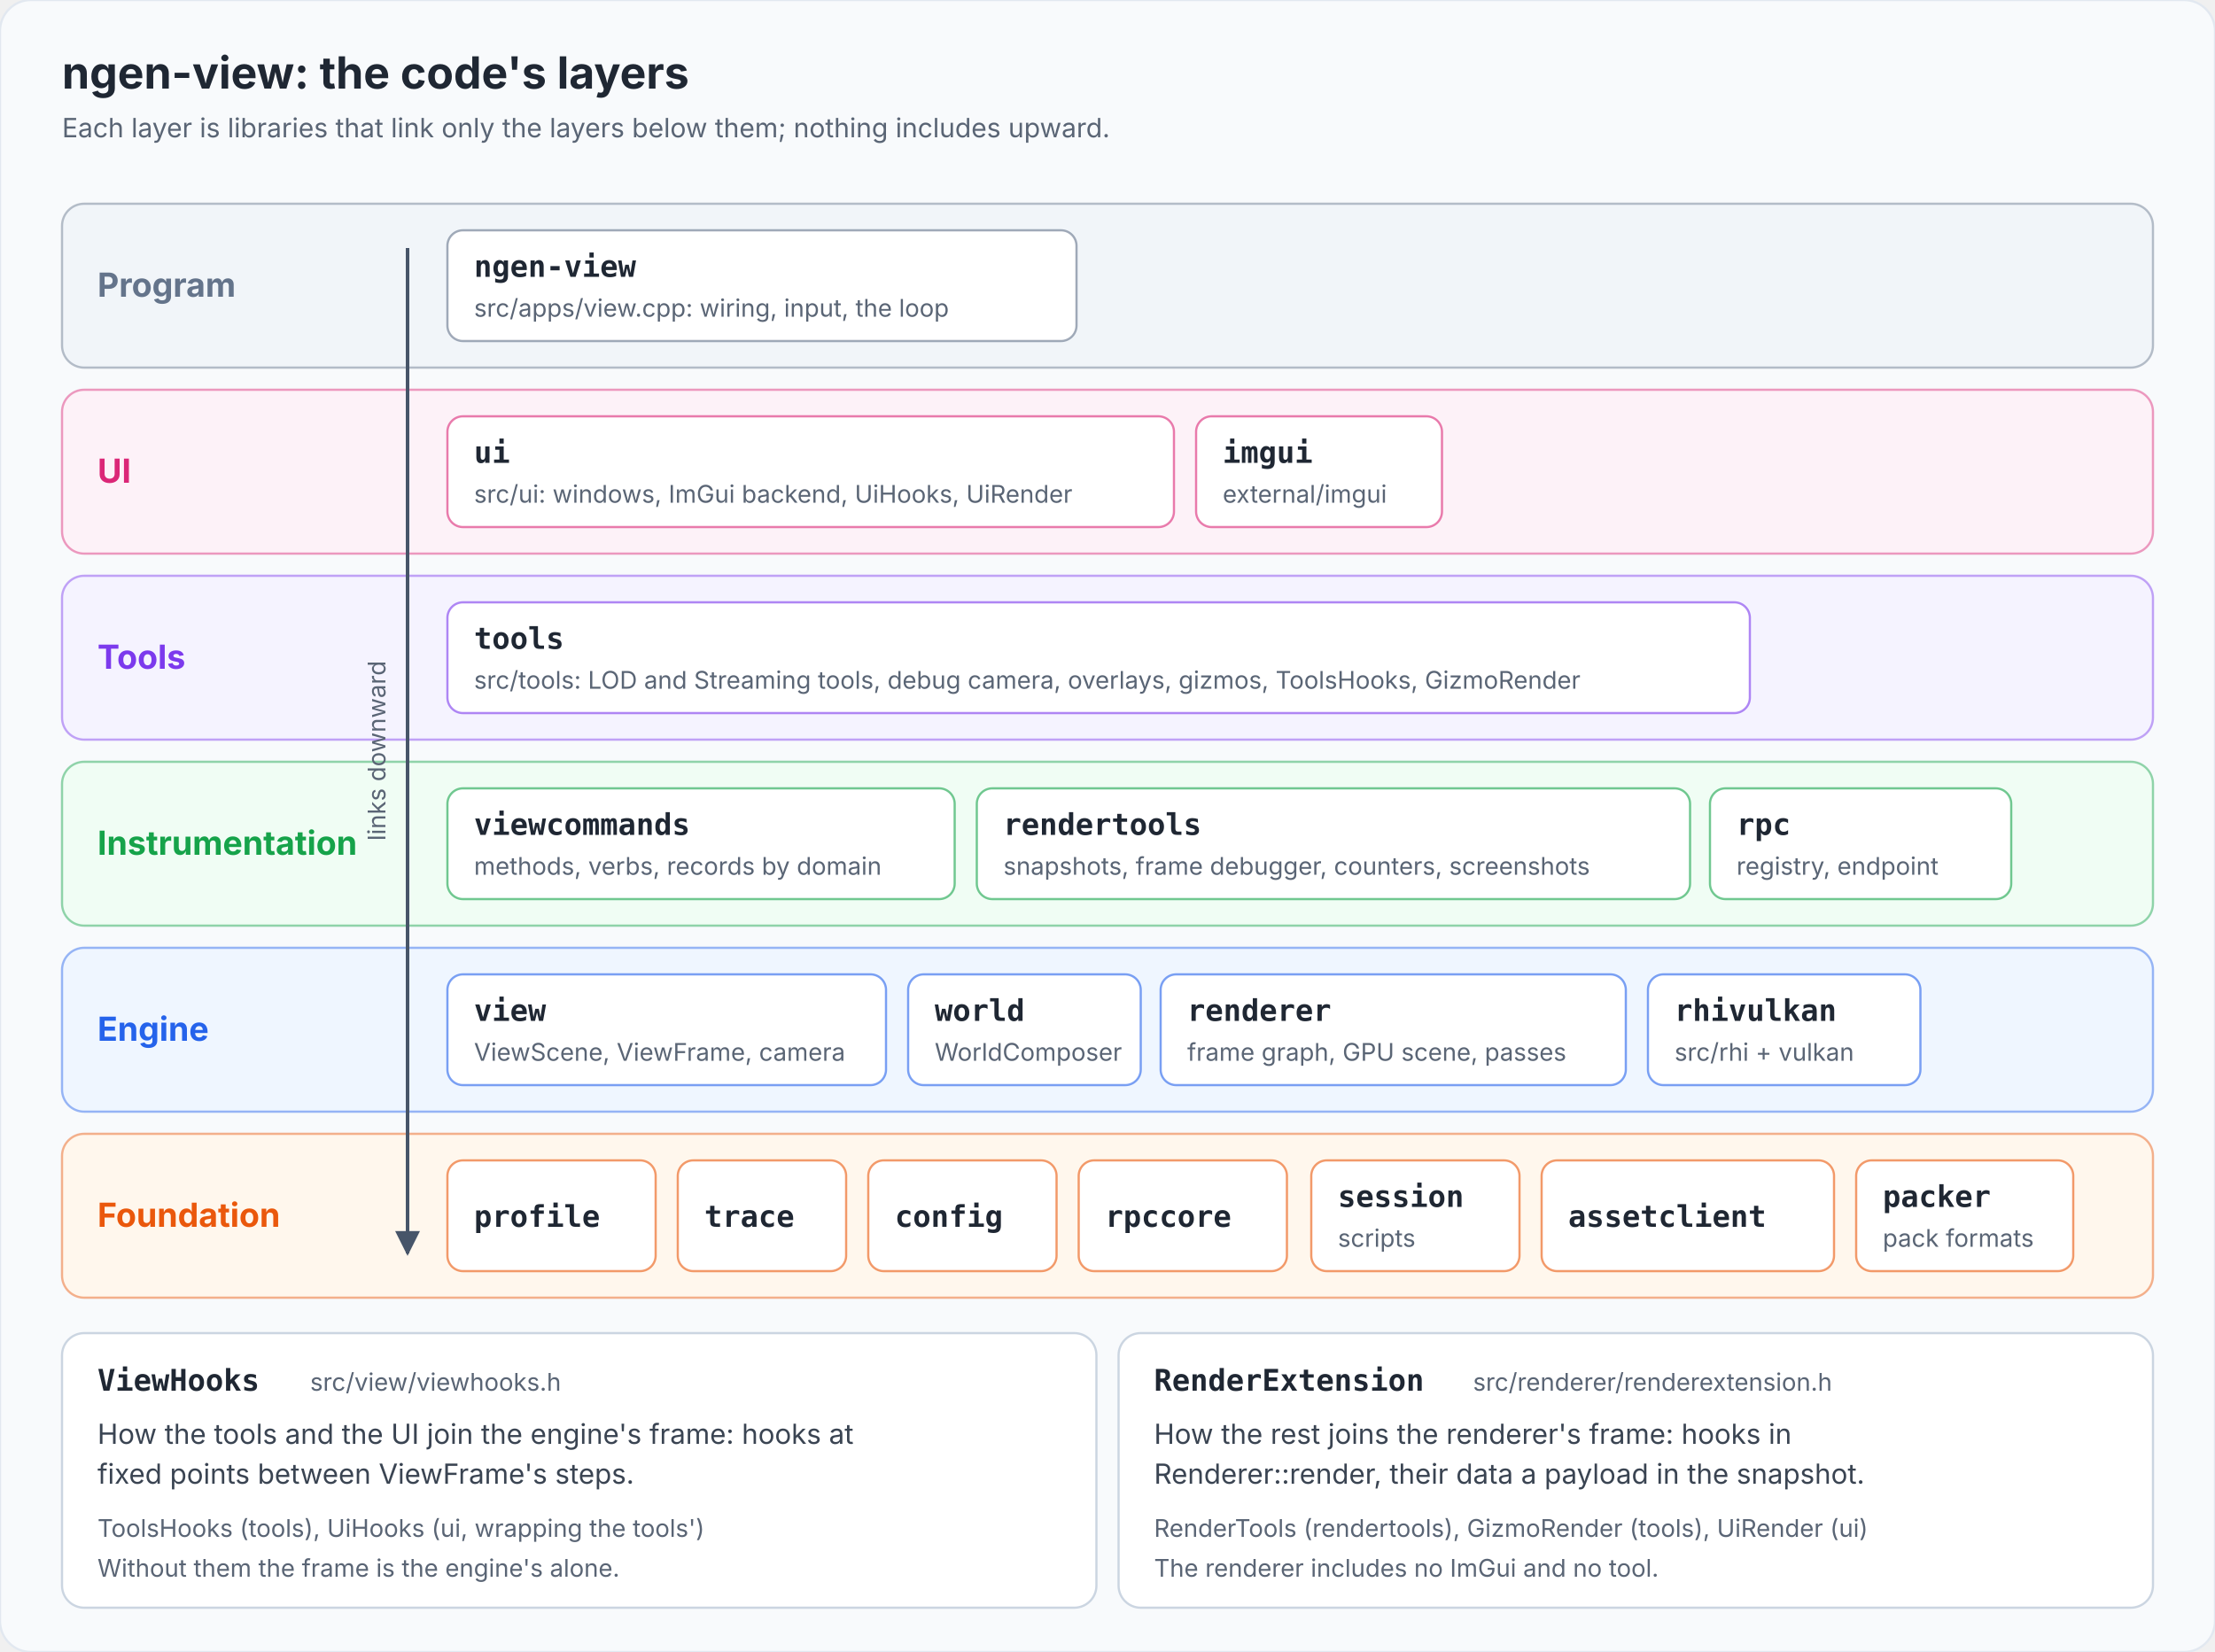
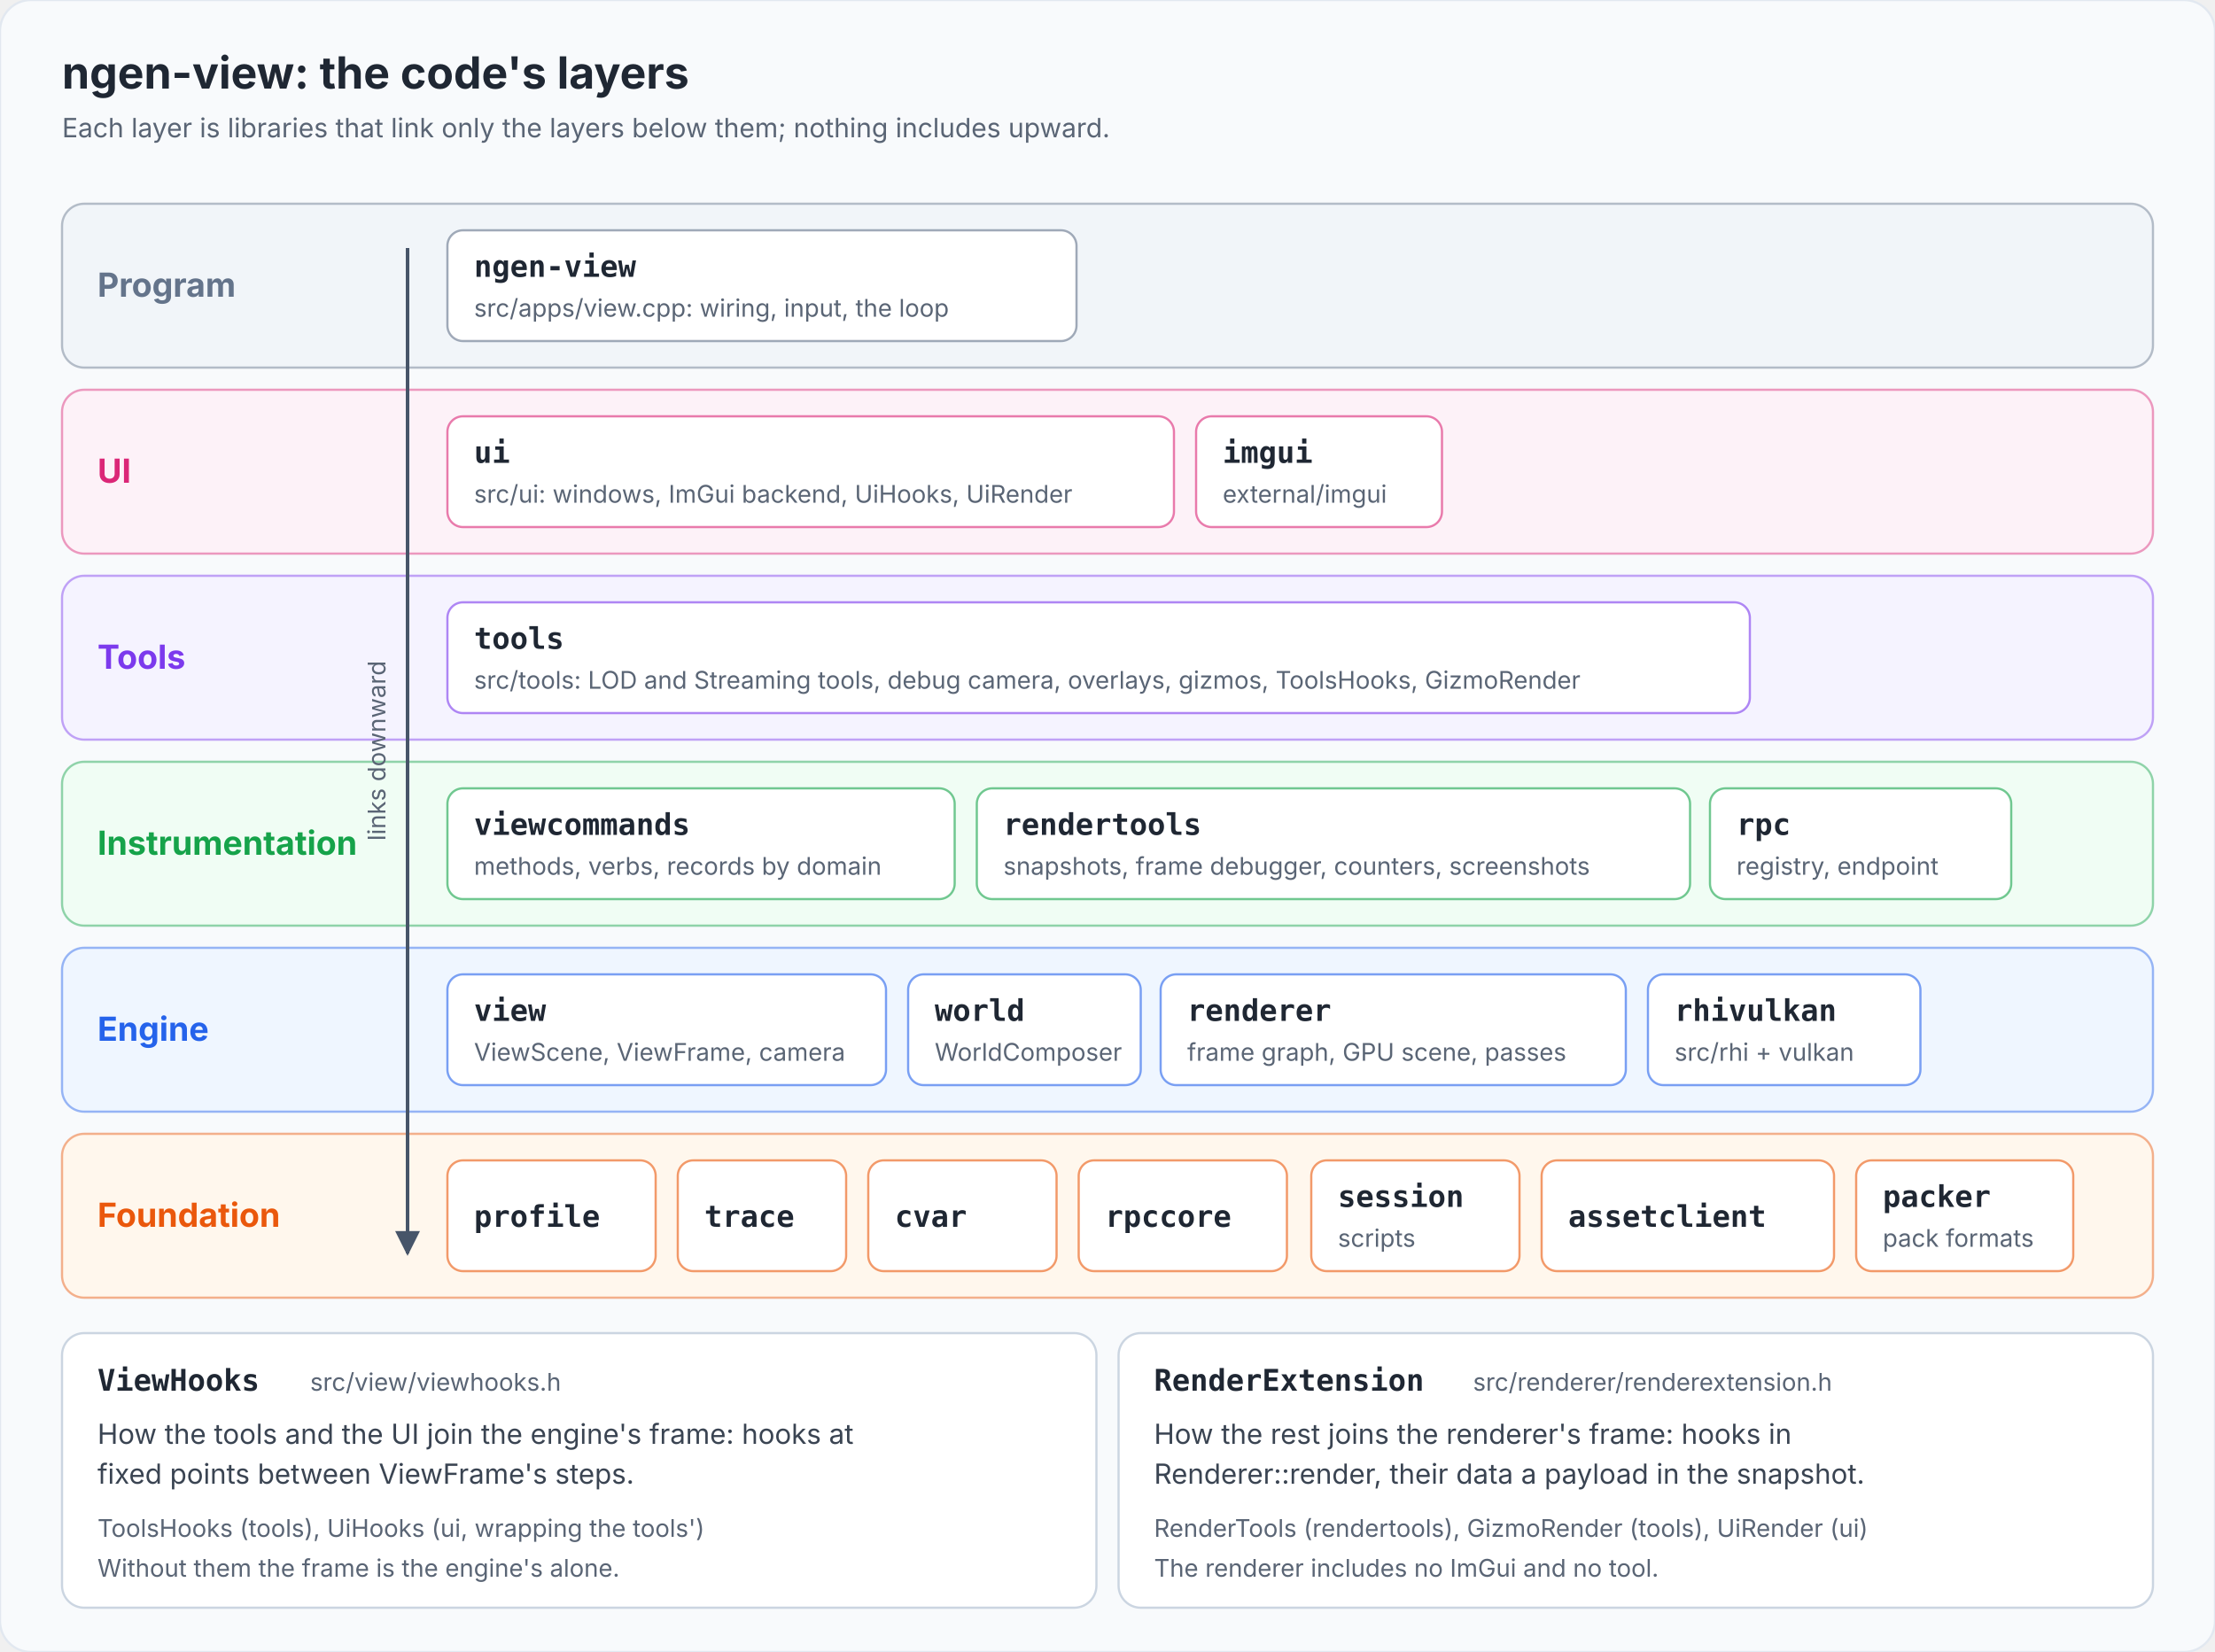
<svg xmlns="http://www.w3.org/2000/svg" width="1000" height="746" viewBox="0 0 1000 746" font-family="Inter, Segoe UI, Helvetica, Arial, sans-serif">
  <style>
    .title { font-size: 20px; font-weight: 700; fill: #1f2733; }
    .layer { font-size: 15px; font-weight: 700; }
    .lib { font-size: 13.5px; font-weight: 700; fill: #1f2733; font-family: JetBrains Mono, Consolas, Menlo, monospace; }
    .s { font-size: 11px; fill: #5a6575; }
    .t { font-size: 12.5px; fill: #3a4452; }
  </style>
  <defs>
    <marker id="arrow" viewBox="0 0 10 10" refX="9" refY="5" markerWidth="7" markerHeight="7" orient="auto">
      <path d="M0,0 L10,5 L0,10 z" fill="#475569" />
    </marker>
  </defs>
  <rect x="0" y="0" width="1000" height="746" rx="14" fill="#f8fafc" stroke="#e2e8f0" />
  <text x="28" y="40" class="title">ngen-view: the code's layers</text>
  <text x="28" y="62" class="s" style="font-size:12px">Each layer is libraries that link only the layers below them; nothing includes upward.</text>
  <rect x="28" y="92" width="944" height="74" rx="10" fill="#f1f5f9" stroke="#64748b" stroke-opacity="0.45" />
  <text x="44" y="134.0" class="layer" fill="#64748b">Program</text>
  <rect x="202" y="104" width="284" height="50" rx="7" fill="#ffffff" stroke="#64748b" stroke-opacity="0.6" />
  <text x="214" y="125" class="lib">ngen-view</text>
  <text x="214" y="143" class="s">src/apps/view.cpp: wiring, input, the loop</text>
  <rect x="28" y="176" width="944" height="74" rx="10" fill="#fdf2f8" stroke="#db2777" stroke-opacity="0.45" />
  <text x="44" y="218.0" class="layer" fill="#db2777">UI</text>
  <rect x="202" y="188" width="328" height="50" rx="7" fill="#ffffff" stroke="#db2777" stroke-opacity="0.6" />
  <text x="214" y="209" class="lib">ui</text>
  <text x="214" y="227" class="s">src/ui: windows, ImGui backend, UiHooks, UiRender</text>
  <rect x="540" y="188" width="111" height="50" rx="7" fill="#ffffff" stroke="#db2777" stroke-opacity="0.6" />
  <text x="552" y="209" class="lib">imgui</text>
  <text x="552" y="227" class="s">external/imgui</text>
  <rect x="28" y="260" width="944" height="74" rx="10" fill="#f5f3ff" stroke="#7c3aed" stroke-opacity="0.45" />
  <text x="44" y="302.0" class="layer" fill="#7c3aed">Tools</text>
  <rect x="202" y="272" width="588" height="50" rx="7" fill="#ffffff" stroke="#7c3aed" stroke-opacity="0.6" />
  <text x="214" y="293" class="lib">tools</text>
  <text x="214" y="311" class="s">src/tools: LOD and Streaming tools, debug camera, overlays, gizmos, ToolsHooks, GizmoRender</text>
  <rect x="28" y="344" width="944" height="74" rx="10" fill="#f0fdf4" stroke="#16a34a" stroke-opacity="0.45" />
  <text x="44" y="386.0" class="layer" fill="#16a34a">Instrumentation</text>
  <rect x="202" y="356" width="229" height="50" rx="7" fill="#ffffff" stroke="#16a34a" stroke-opacity="0.6" />
  <text x="214" y="377" class="lib">viewcommands</text>
  <text x="214" y="395" class="s">methods, verbs, records by domain</text>
  <rect x="441" y="356" width="322" height="50" rx="7" fill="#ffffff" stroke="#16a34a" stroke-opacity="0.6" />
  <text x="453" y="377" class="lib">rendertools</text>
  <text x="453" y="395" class="s">snapshots, frame debugger, counters, screenshots</text>
  <rect x="772" y="356" width="136" height="50" rx="7" fill="#ffffff" stroke="#16a34a" stroke-opacity="0.6" />
  <text x="784" y="377" class="lib">rpc</text>
  <text x="784" y="395" class="s">registry, endpoint</text>
  <rect x="28" y="428" width="944" height="74" rx="10" fill="#eff6ff" stroke="#2563eb" stroke-opacity="0.45" />
  <text x="44" y="470.0" class="layer" fill="#2563eb">Engine</text>
  <rect x="202" y="440" width="198" height="50" rx="7" fill="#ffffff" stroke="#2563eb" stroke-opacity="0.6" />
  <text x="214" y="461" class="lib">view</text>
  <text x="214" y="479" class="s">ViewScene, ViewFrame, camera</text>
  <rect x="410" y="440" width="105" height="50" rx="7" fill="#ffffff" stroke="#2563eb" stroke-opacity="0.6" />
  <text x="422" y="461" class="lib">world</text>
  <text x="422" y="479" class="s">WorldComposer</text>
  <rect x="524" y="440" width="210" height="50" rx="7" fill="#ffffff" stroke="#2563eb" stroke-opacity="0.6" />
  <text x="536" y="461" class="lib">renderer</text>
  <text x="536" y="479" class="s">frame graph, GPU scene, passes</text>
  <rect x="744" y="440" width="123" height="50" rx="7" fill="#ffffff" stroke="#2563eb" stroke-opacity="0.6" />
  <text x="756" y="461" class="lib">rhivulkan</text>
  <text x="756" y="479" class="s">src/rhi + vulkan</text>
  <rect x="28" y="512" width="944" height="74" rx="10" fill="#fff7ed" stroke="#ea580c" stroke-opacity="0.45" />
  <text x="44" y="554.0" class="layer" fill="#ea580c">Foundation</text>
  <rect x="202" y="524" width="94" height="50" rx="7" fill="#ffffff" stroke="#ea580c" stroke-opacity="0.6" />
  <text x="214" y="554.0" class="lib">profile</text>
  <rect x="306" y="524" width="76" height="50" rx="7" fill="#ffffff" stroke="#ea580c" stroke-opacity="0.6" />
  <text x="318" y="554.0" class="lib">trace</text>
  <rect x="392" y="524" width="85" height="50" rx="7" fill="#ffffff" stroke="#ea580c" stroke-opacity="0.6" />
-   <text x="404" y="554.0" class="lib">config</text>
+   <text x="404" y="554.0" class="lib">cvar</text>
  <rect x="487" y="524" width="94" height="50" rx="7" fill="#ffffff" stroke="#ea580c" stroke-opacity="0.6" />
  <text x="499" y="554.0" class="lib">rpccore</text>
  <rect x="592" y="524" width="94" height="50" rx="7" fill="#ffffff" stroke="#ea580c" stroke-opacity="0.6" />
  <text x="604" y="545" class="lib">session</text>
  <text x="604" y="563" class="s">scripts</text>
  <rect x="696" y="524" width="132" height="50" rx="7" fill="#ffffff" stroke="#ea580c" stroke-opacity="0.6" />
  <text x="708" y="554.0" class="lib">assetclient</text>
  <rect x="838" y="524" width="98" height="50" rx="7" fill="#ffffff" stroke="#ea580c" stroke-opacity="0.6" />
  <text x="850" y="545" class="lib">packer</text>
  <text x="850" y="563" class="s">pack formats</text>
  <line x1="184" y1="112" x2="184" y2="566" stroke="#475569" stroke-width="1.6" marker-end="url(#arrow)" />
  <text x="180" y="339" class="s" transform="rotate(-90 180 339)" text-anchor="middle" dy="-6">links downward</text>
  <rect x="28" y="602" width="467" height="124" rx="10" fill="#ffffff" stroke="#cbd5e1" />
  <text x="44" y="628" class="lib">ViewHooks</text>
  <text x="140" y="628" class="s">src/view/viewhooks.h</text>
  <text x="44" y="652" class="t">How the tools and the UI join the engine's frame: hooks at</text>
  <text x="44" y="670" class="t">fixed points between ViewFrame's steps.</text>
  <text x="44" y="694" class="s">ToolsHooks (tools), UiHooks (ui, wrapping the tools')</text>
  <text x="44" y="712" class="s">Without them the frame is the engine's alone.</text>
  <rect x="505" y="602" width="467" height="124" rx="10" fill="#ffffff" stroke="#cbd5e1" />
  <text x="521" y="628" class="lib">RenderExtension</text>
  <text x="665" y="628" class="s">src/renderer/renderextension.h</text>
  <text x="521" y="652" class="t">How the rest joins the renderer's frame: hooks in</text>
  <text x="521" y="670" class="t">Renderer::render, their data a payload in the snapshot.</text>
  <text x="521" y="694" class="s">RenderTools (rendertools), GizmoRender (tools), UiRender (ui)</text>
  <text x="521" y="712" class="s">The renderer includes no ImGui and no tool.</text>
</svg>
